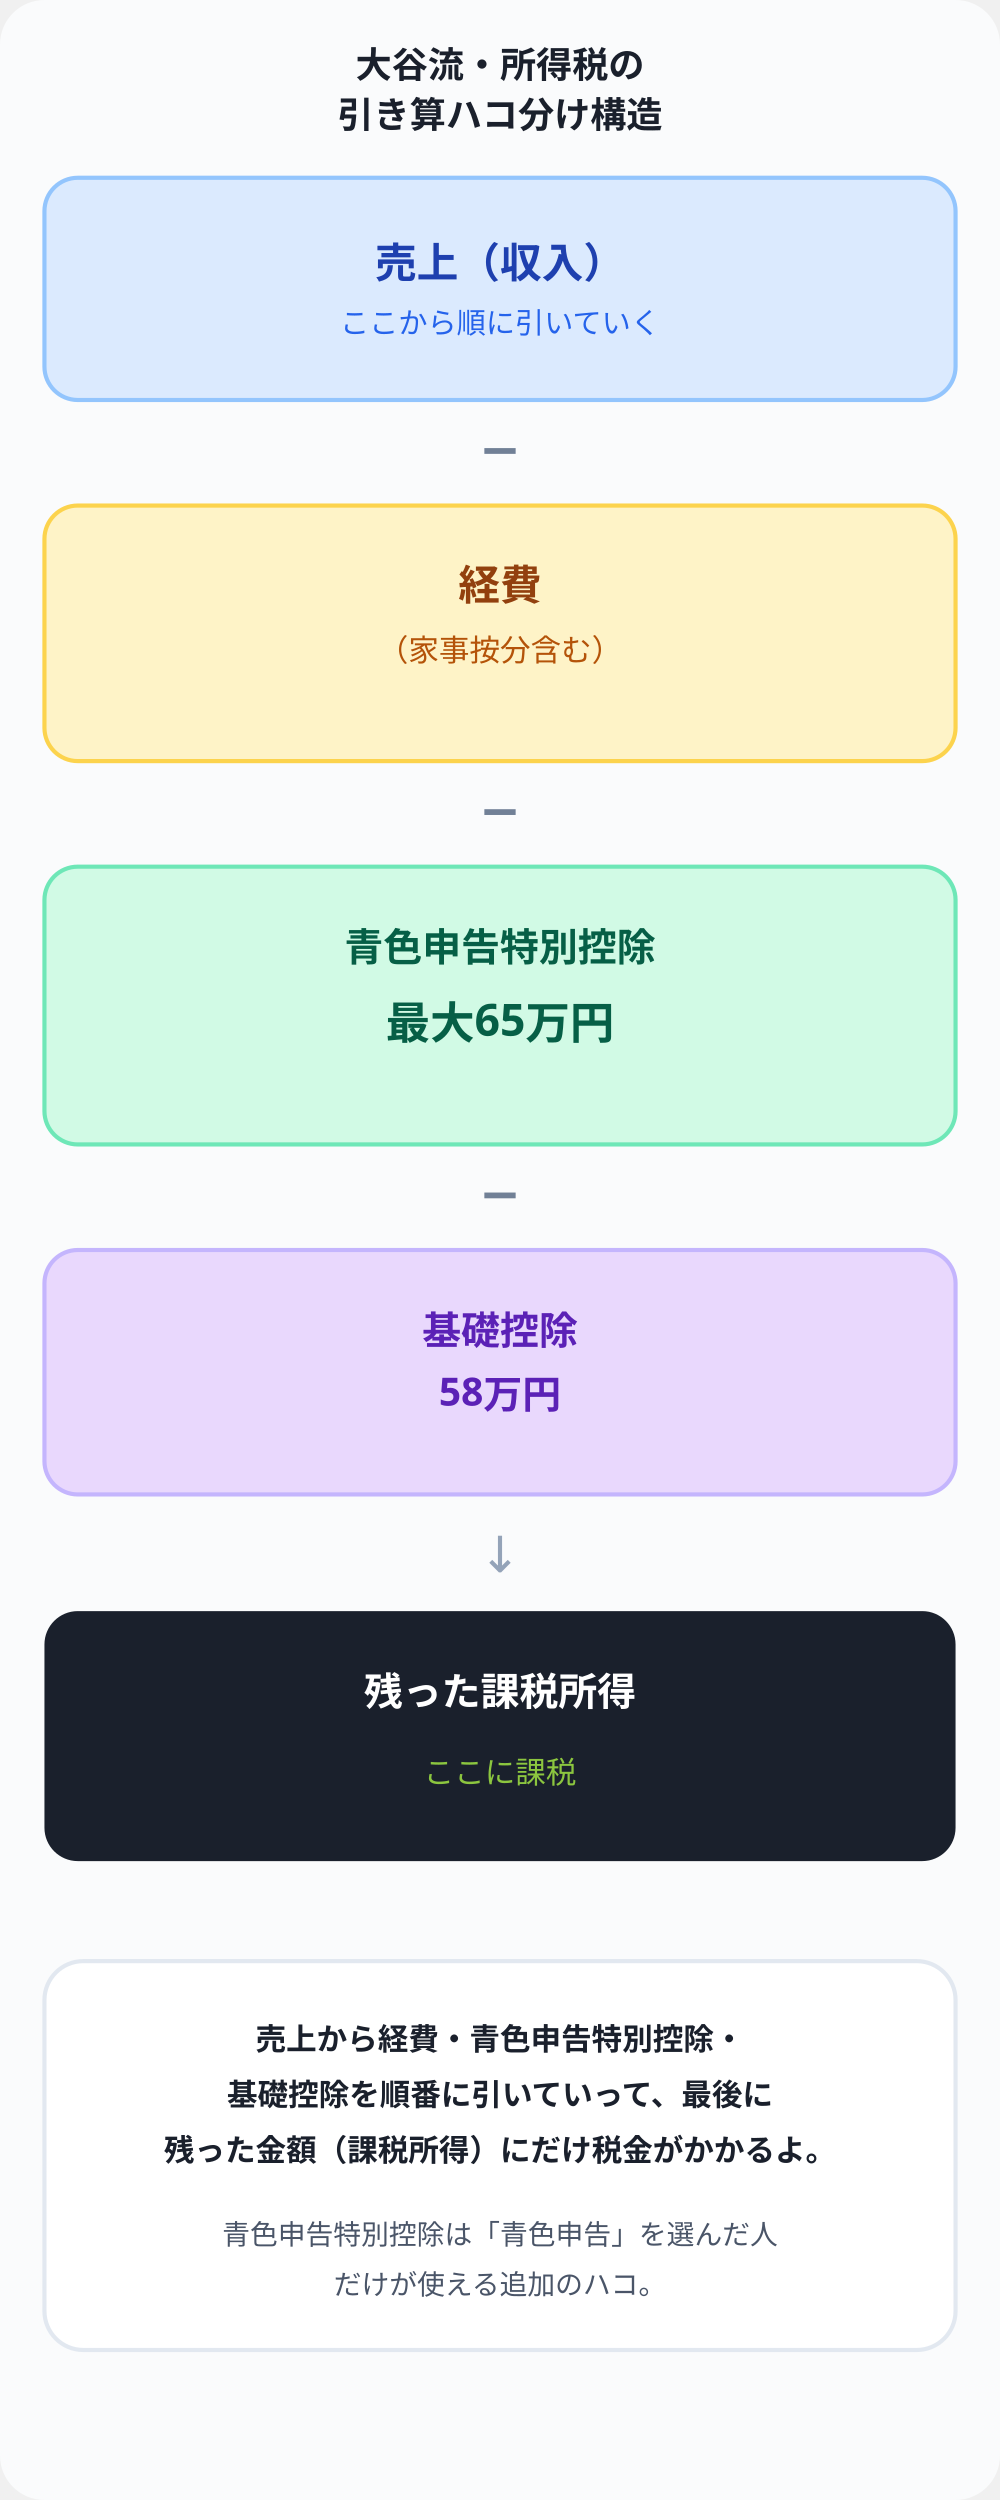
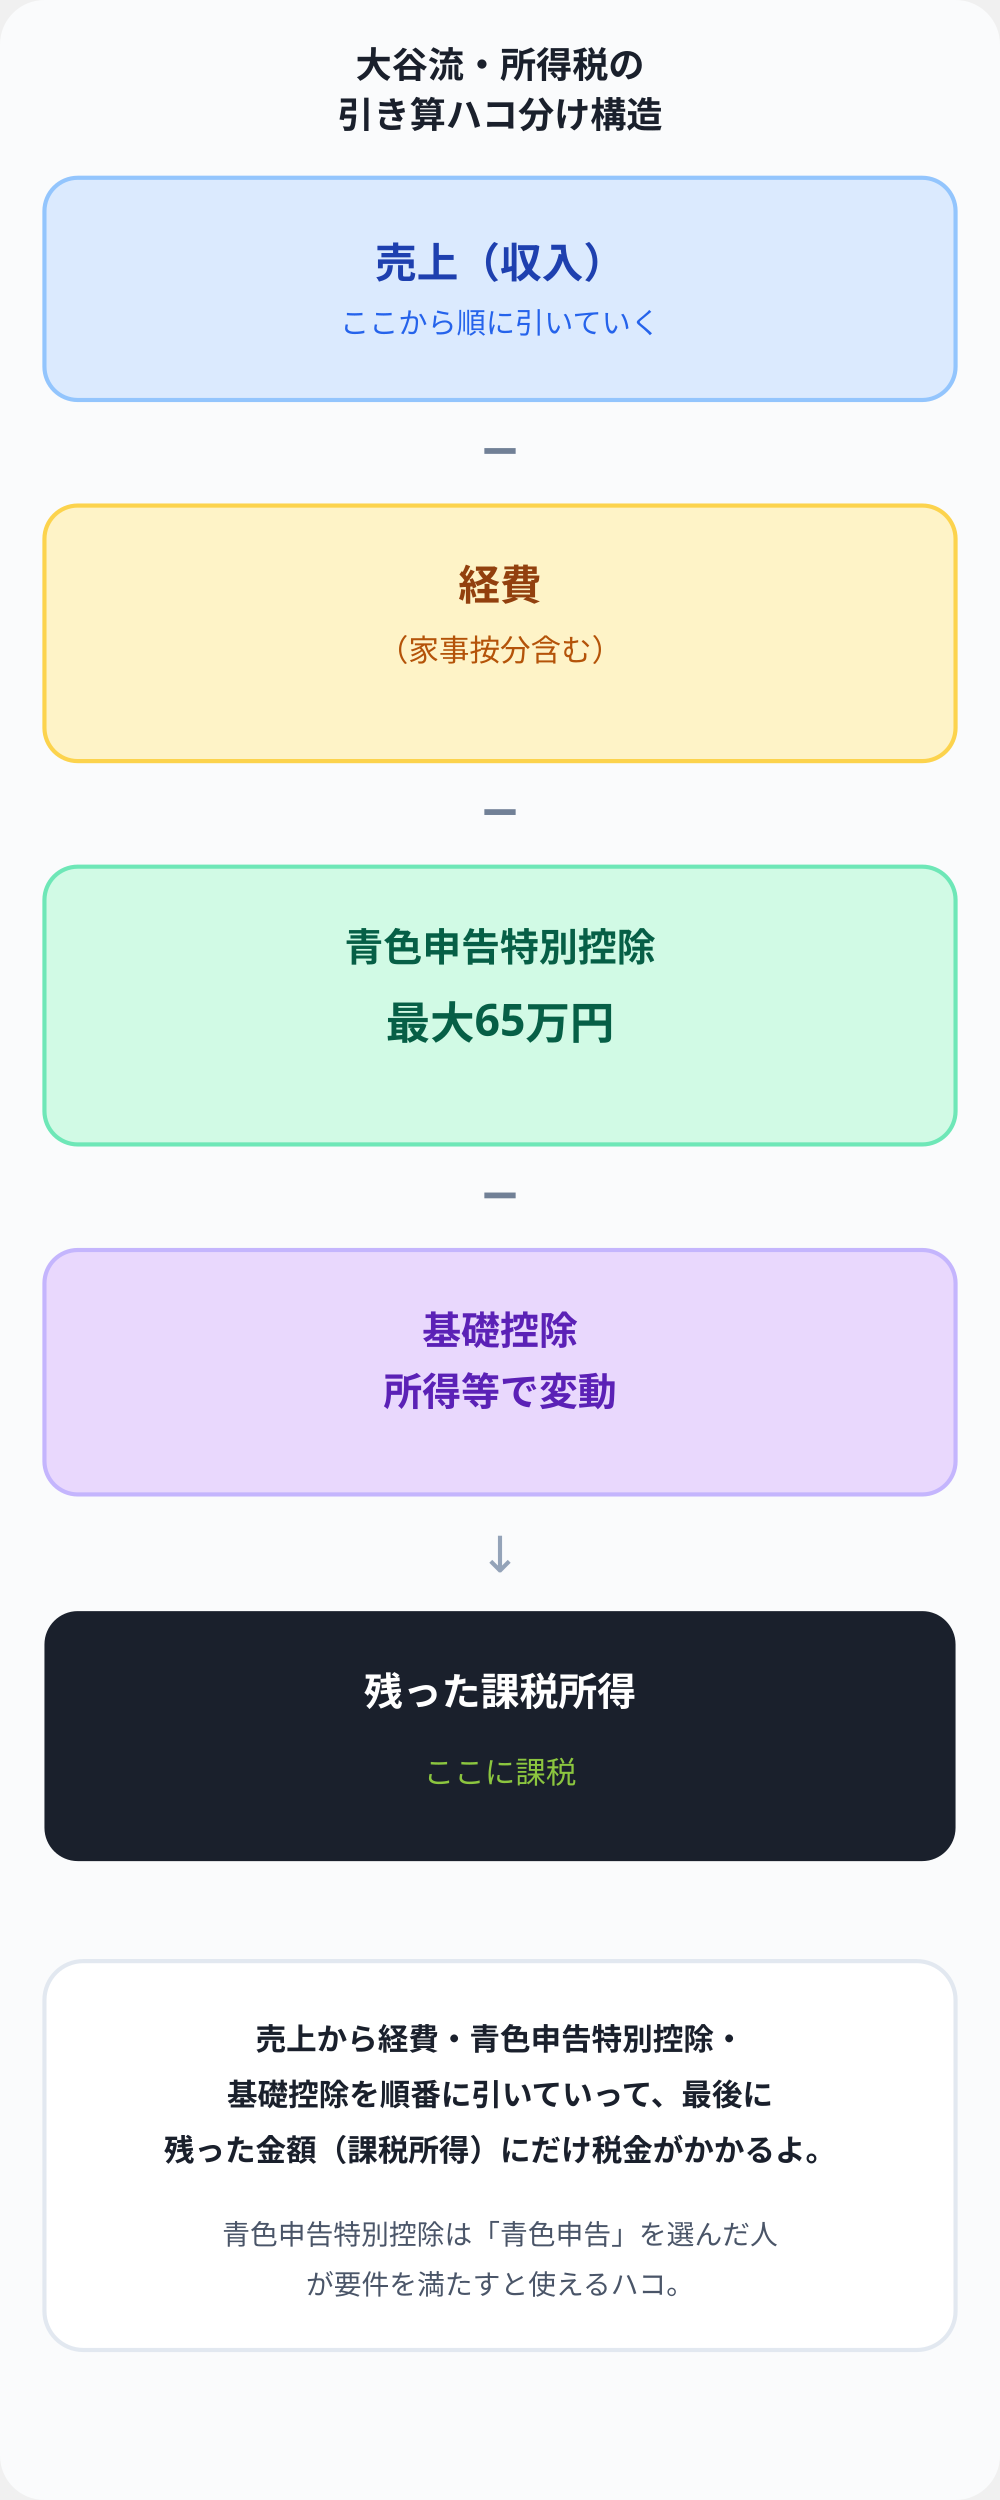
<svg xmlns="http://www.w3.org/2000/svg" viewBox="0 0 360 900" width="360" height="900" role="img" aria-labelledby="svgtitle svgdesc">
  <defs>
    <style>text{font-family:'Noto Sans JP','Hiragino Sans',sans-serif;}</style>
  </defs>
  <rect width="360" height="900" rx="16" fill="#FAFBFC" />
  <text x="180" y="28" text-anchor="middle" font-size="13" font-weight="700" fill="#1A202C">大谷流・所得税の</text>
  <text x="180" y="46" text-anchor="middle" font-size="13" font-weight="700" fill="#1A202C">引き算ハコ分け構造</text>
  <rect x="16" y="64" width="328" height="80" rx="12" fill="#DBEAFE" stroke="#93C5FD" stroke-width="1.5" />
  <text x="180" y="100" text-anchor="middle" font-size="15" font-weight="700" fill="#1E40AF">売上（収入）</text>
  <text x="180" y="120" text-anchor="middle" font-size="10.5" fill="#2563EB">ここから順に引いていく</text>
  <text x="180" y="168" text-anchor="middle" font-size="18" font-weight="700" fill="#718096">−</text>
  <rect x="16" y="182" width="328" height="92" rx="12" fill="#FEF3C7" stroke="#FCD34D" stroke-width="1.5" />
  <text x="180" y="216" text-anchor="middle" font-size="15" font-weight="700" fill="#92400E">経費</text>
  <text x="180" y="238" text-anchor="middle" font-size="11" fill="#B45309">（家事按分含む）</text>
  <text x="180" y="298" text-anchor="middle" font-size="18" font-weight="700" fill="#718096">−</text>
  <rect x="16" y="312" width="328" height="100" rx="12" fill="#D1FAE5" stroke="#6EE7B7" stroke-width="1.5" />
  <text x="180" y="346" text-anchor="middle" font-size="14" font-weight="700" fill="#065F46">青色申告特別控除</text>
  <text x="180" y="374" text-anchor="middle" font-size="16" font-weight="700" fill="#065F46">最大65万円</text>
  <text x="180" y="436" text-anchor="middle" font-size="18" font-weight="700" fill="#718096">−</text>
  <rect x="16" y="450" width="328" height="88" rx="12" fill="#E9D8FD" stroke="#C4B5FD" stroke-width="1.5" />
  <text x="180" y="484" text-anchor="middle" font-size="14" font-weight="700" fill="#5B21B6">基礎控除</text>
-   <text x="180" y="506" text-anchor="middle" font-size="14" font-weight="700" fill="#5B21B6">58万円</text>
+   <text x="180" y="506" text-anchor="middle" font-size="14" font-weight="700" fill="#5B21B6">所得等で変動</text>
  <text x="180" y="566" text-anchor="middle" font-size="18" fill="#94A3B8">↓</text>
  <rect x="16" y="580" width="328" height="90" rx="12" fill="#1A202C" />
  <text x="180" y="614" text-anchor="middle" font-size="14" font-weight="700" fill="#ffffff">残った課税所得</text>
  <text x="180" y="642" text-anchor="middle" font-size="11" fill="#8CC63F">ここに課税</text>
  <rect x="16" y="706" width="328" height="140" rx="14" fill="rgba(255,255,255,.9)" stroke="#E2E8F0" stroke-width="1.5" />
  <text x="180" y="738" text-anchor="middle" font-size="11" font-weight="700" fill="#1A202C">売上から経費・青色申告特別控除・</text>
  <text x="180" y="758" text-anchor="middle" font-size="11" font-weight="700" fill="#1A202C">基礎控除を順番に引いていって、最後に</text>
  <text x="180" y="778" text-anchor="middle" font-size="11" font-weight="700" fill="#1A202C">残った金額（課税所得）にだけ税金がかかるよ。</text>
  <text x="180" y="808" text-anchor="middle" font-size="10" fill="#4A5568">青色申告特別控除は「青色申告」を選んだ人</text>
-   <text x="180" y="826" text-anchor="middle" font-size="10" fill="#4A5568">だけが使える追加のハコ。</text>
+   <text x="180" y="826" text-anchor="middle" font-size="10" fill="#4A5568">が要件を満たすと使えるハコ。</text>
</svg>
